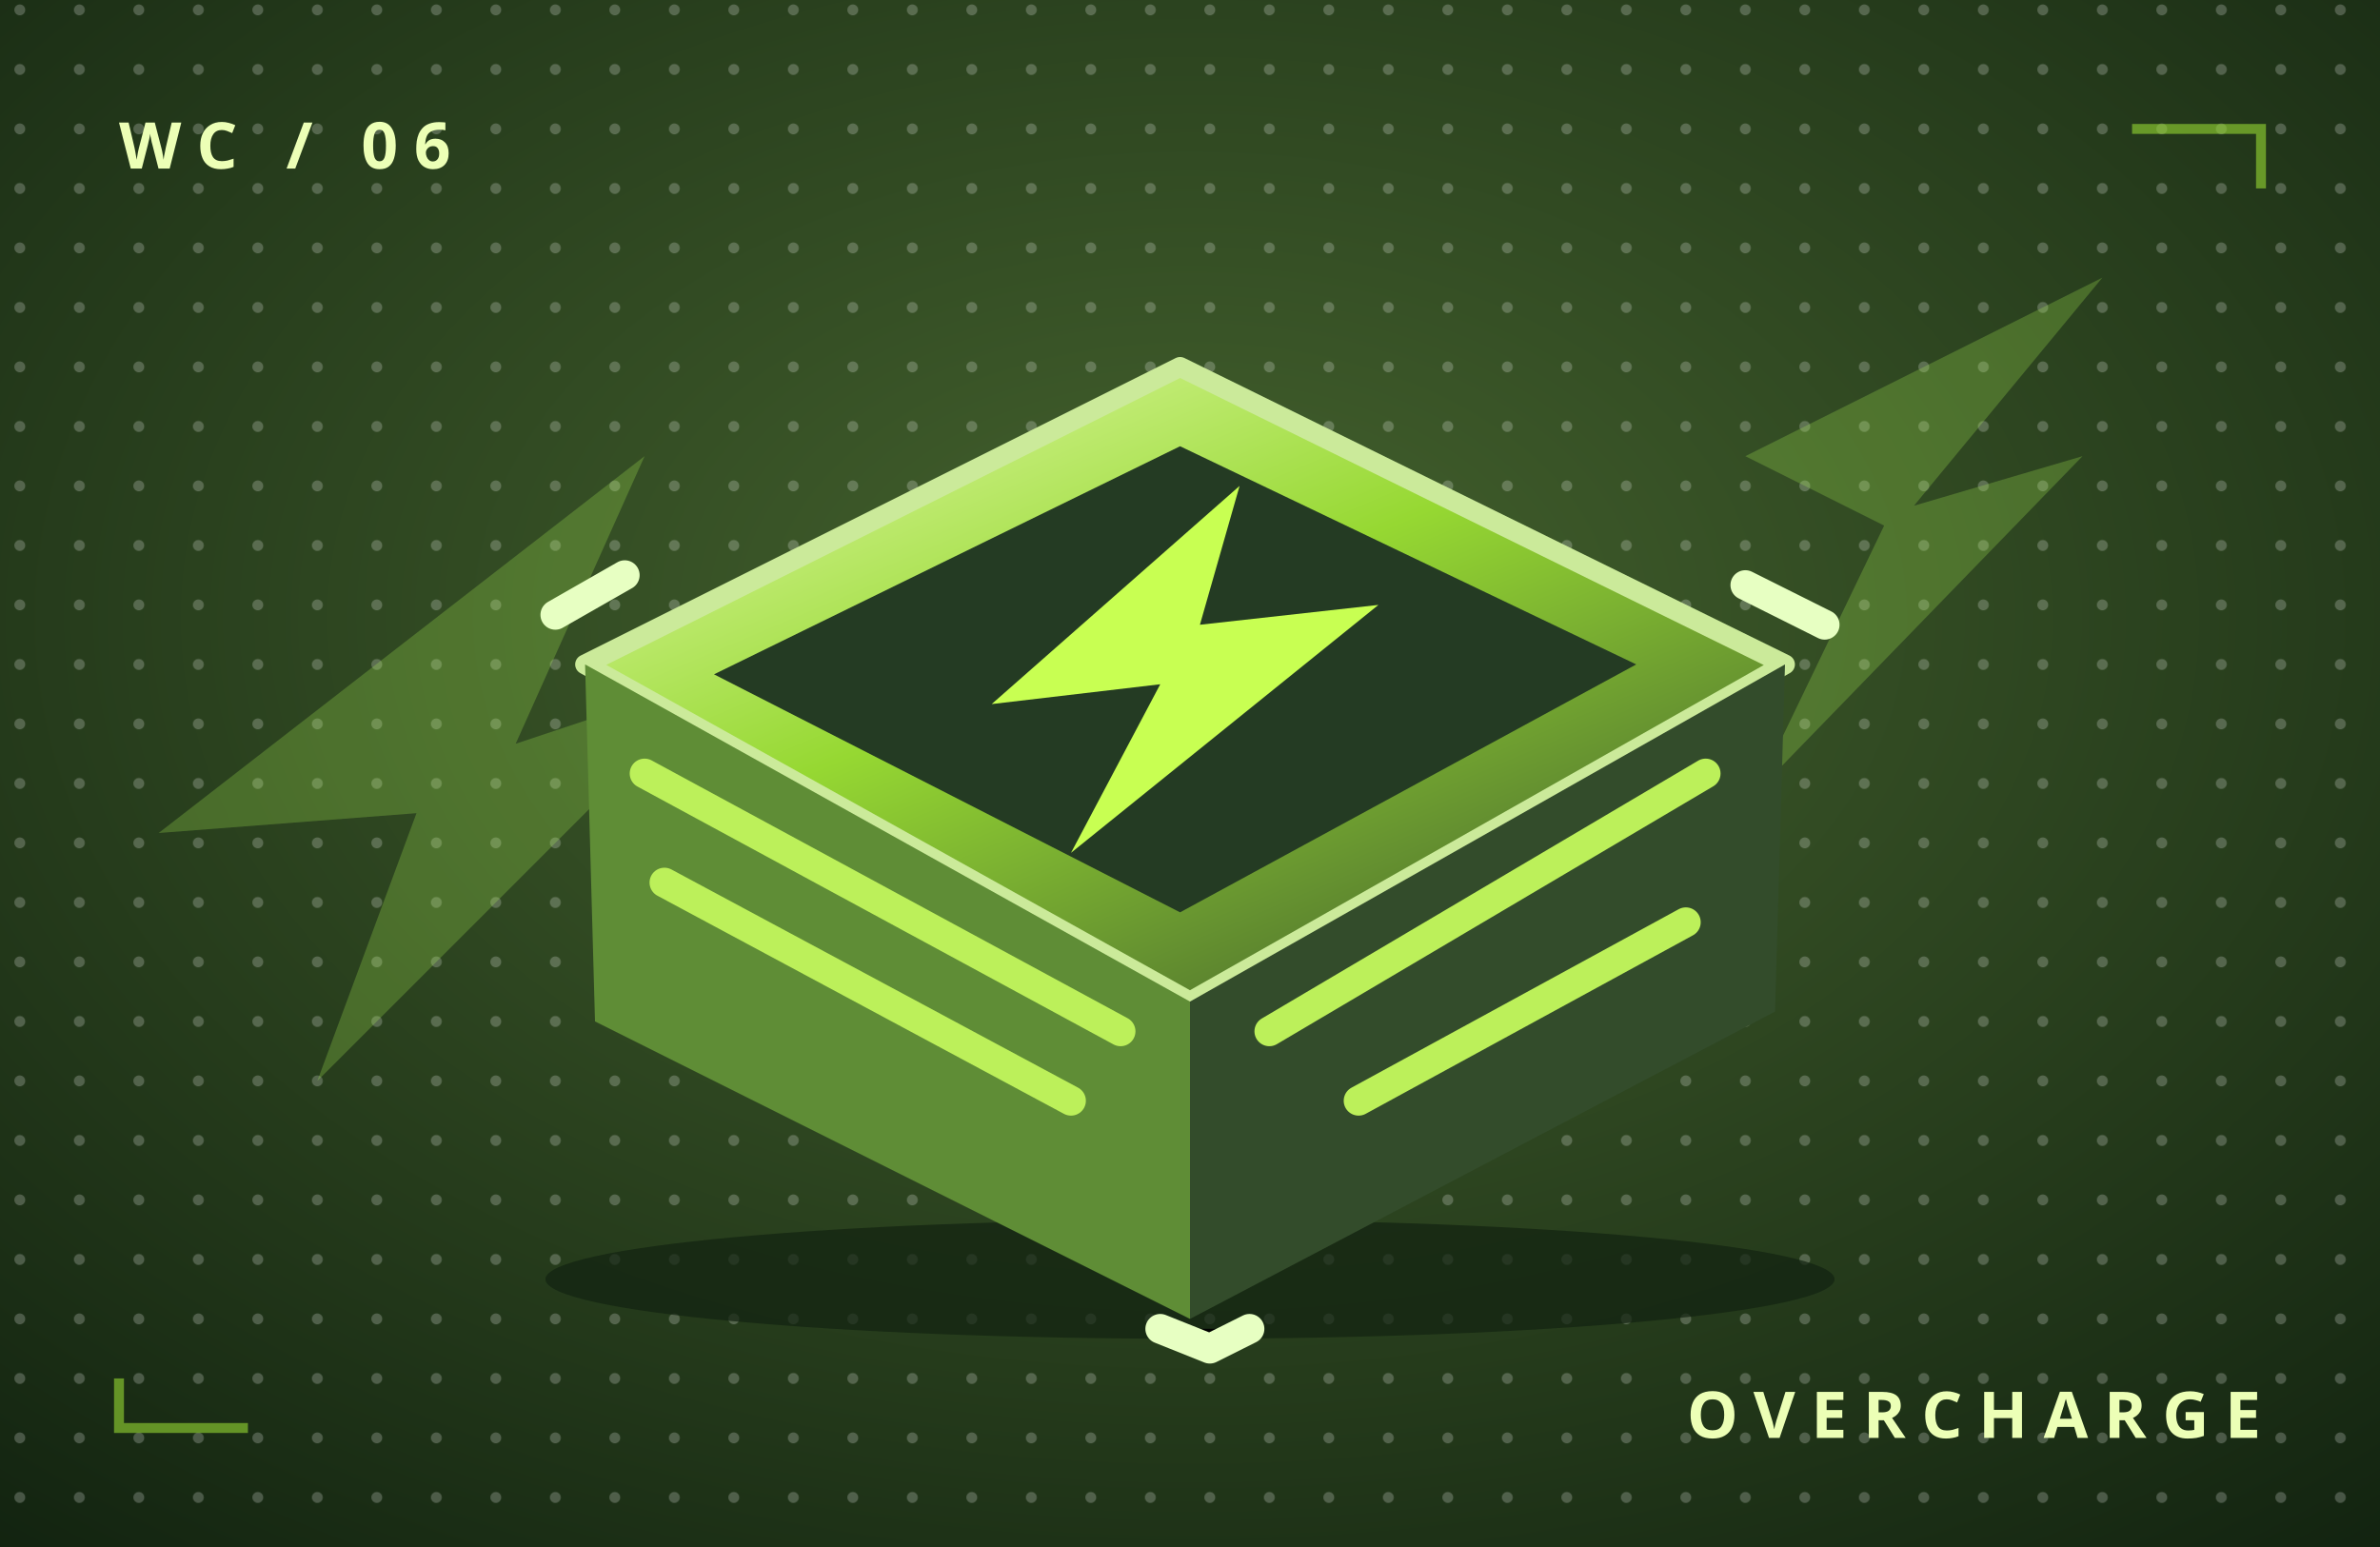
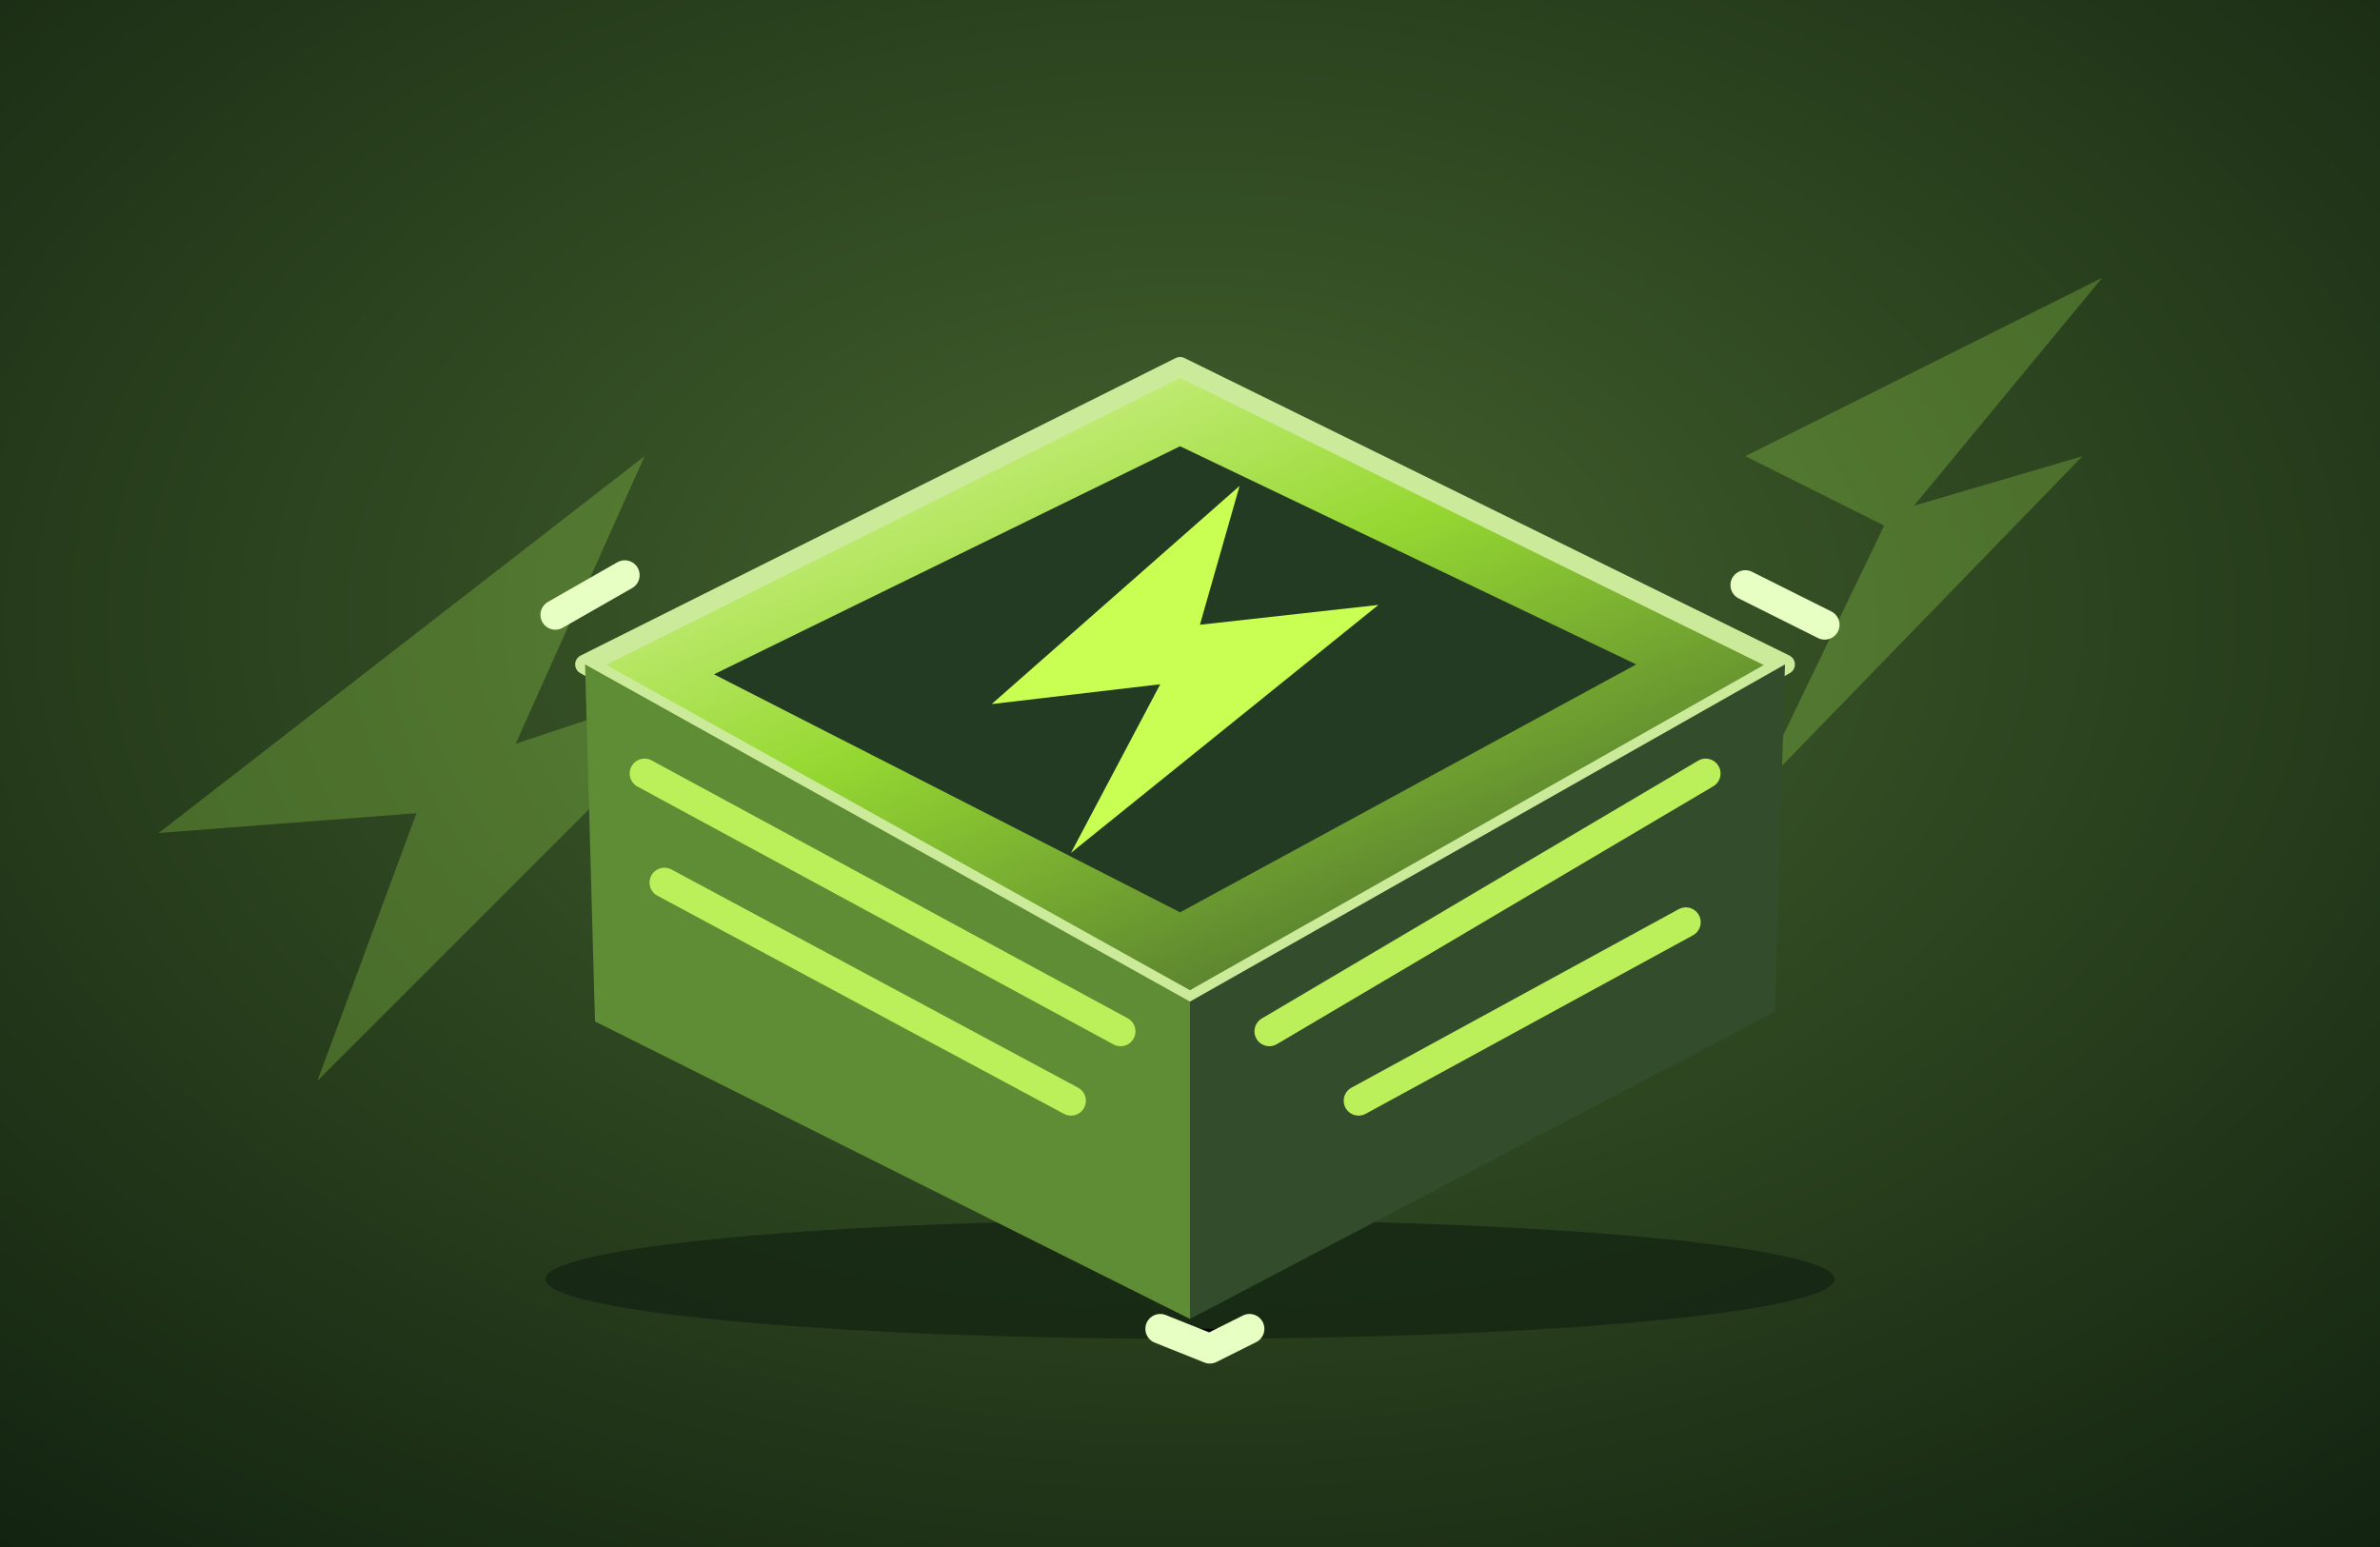
<svg xmlns="http://www.w3.org/2000/svg" viewBox="0 0 240 156" role="img">
  <defs>
    <radialGradient id="sky" cx="50%" cy="40%" r="78%">
      <stop stop-color="#45632e" />
      <stop offset="1" stop-color="#122310" />
    </radialGradient>
    <linearGradient id="metal" x1="0" y1="0" x2=".8" y2="1">
      <stop stop-color="#ecffb6" />
      <stop offset=".48" stop-color="#96d832" />
      <stop offset="1" stop-color="#45632e" />
    </linearGradient>
    <linearGradient id="edge" x2=".28" y2="1">
      <stop stop-color="#96d832" />
      <stop offset="1" stop-color="#122310" />
    </linearGradient>
-     <pattern id="grain" width="6" height="6" patternUnits="userSpaceOnUse">
-       <circle cx="2" cy="1" r=".55" fill="#fff" opacity=".22" />
-     </pattern>
  </defs>
  <rect width="240" height="156" fill="url(#sky)" />
-   <rect width="240" height="156" fill="url(#grain)" />
  <g stroke-linecap="round" stroke-linejoin="round">
    <path d="m16 84 49-38-13 29 21-7-41 41 10-27Zm160-38 36-18-19 23 17-5-33 34 13-27Z" fill="#acf455" opacity=".25" />
    <ellipse cx="120" cy="129" rx="65" ry="6" fill="#122310" opacity=".72" />
    <path d="m59 67 60-30 61 30-60 34Z" fill="url(#metal)" stroke="#cbea9a" stroke-width="2" />
    <path d="m59 67 61 34v32l-60-30Z" fill="#5f8d36" />
    <path d="m180 67-60 34v32l59-31Z" fill="#334c2b" />
    <path d="m72 68 47-23 46 22-46 25Z" fill="#243b23" />
    <path d="m125 49-25 22 17-2-9 17 31-25-18 2Z" fill="#c8ff52" />
    <path d="m65 78 48 26m15 0 44-26m-105 11 41 22m29 0 33-18" fill="none" stroke="#bcf05a" stroke-width="3" />
    <path d="m56 62 7-4m113 1 8 4m-67 71 5 2 4-2" stroke="#e7ffc2" stroke-width="3" />
  </g>
-   <g fill="#ecffb6" font-family="system-ui,sans-serif" font-weight="700" font-size="6.5" letter-spacing="1.6">
-     <text x="12" y="17">WC / 06</text>
-     <text x="228" y="145" text-anchor="end">OVERCHARGE</text>
-   </g>
-   <path d="M12 139v5h13M228 19v-6h-13" fill="none" stroke="#96d832" opacity=".6" />
</svg>
